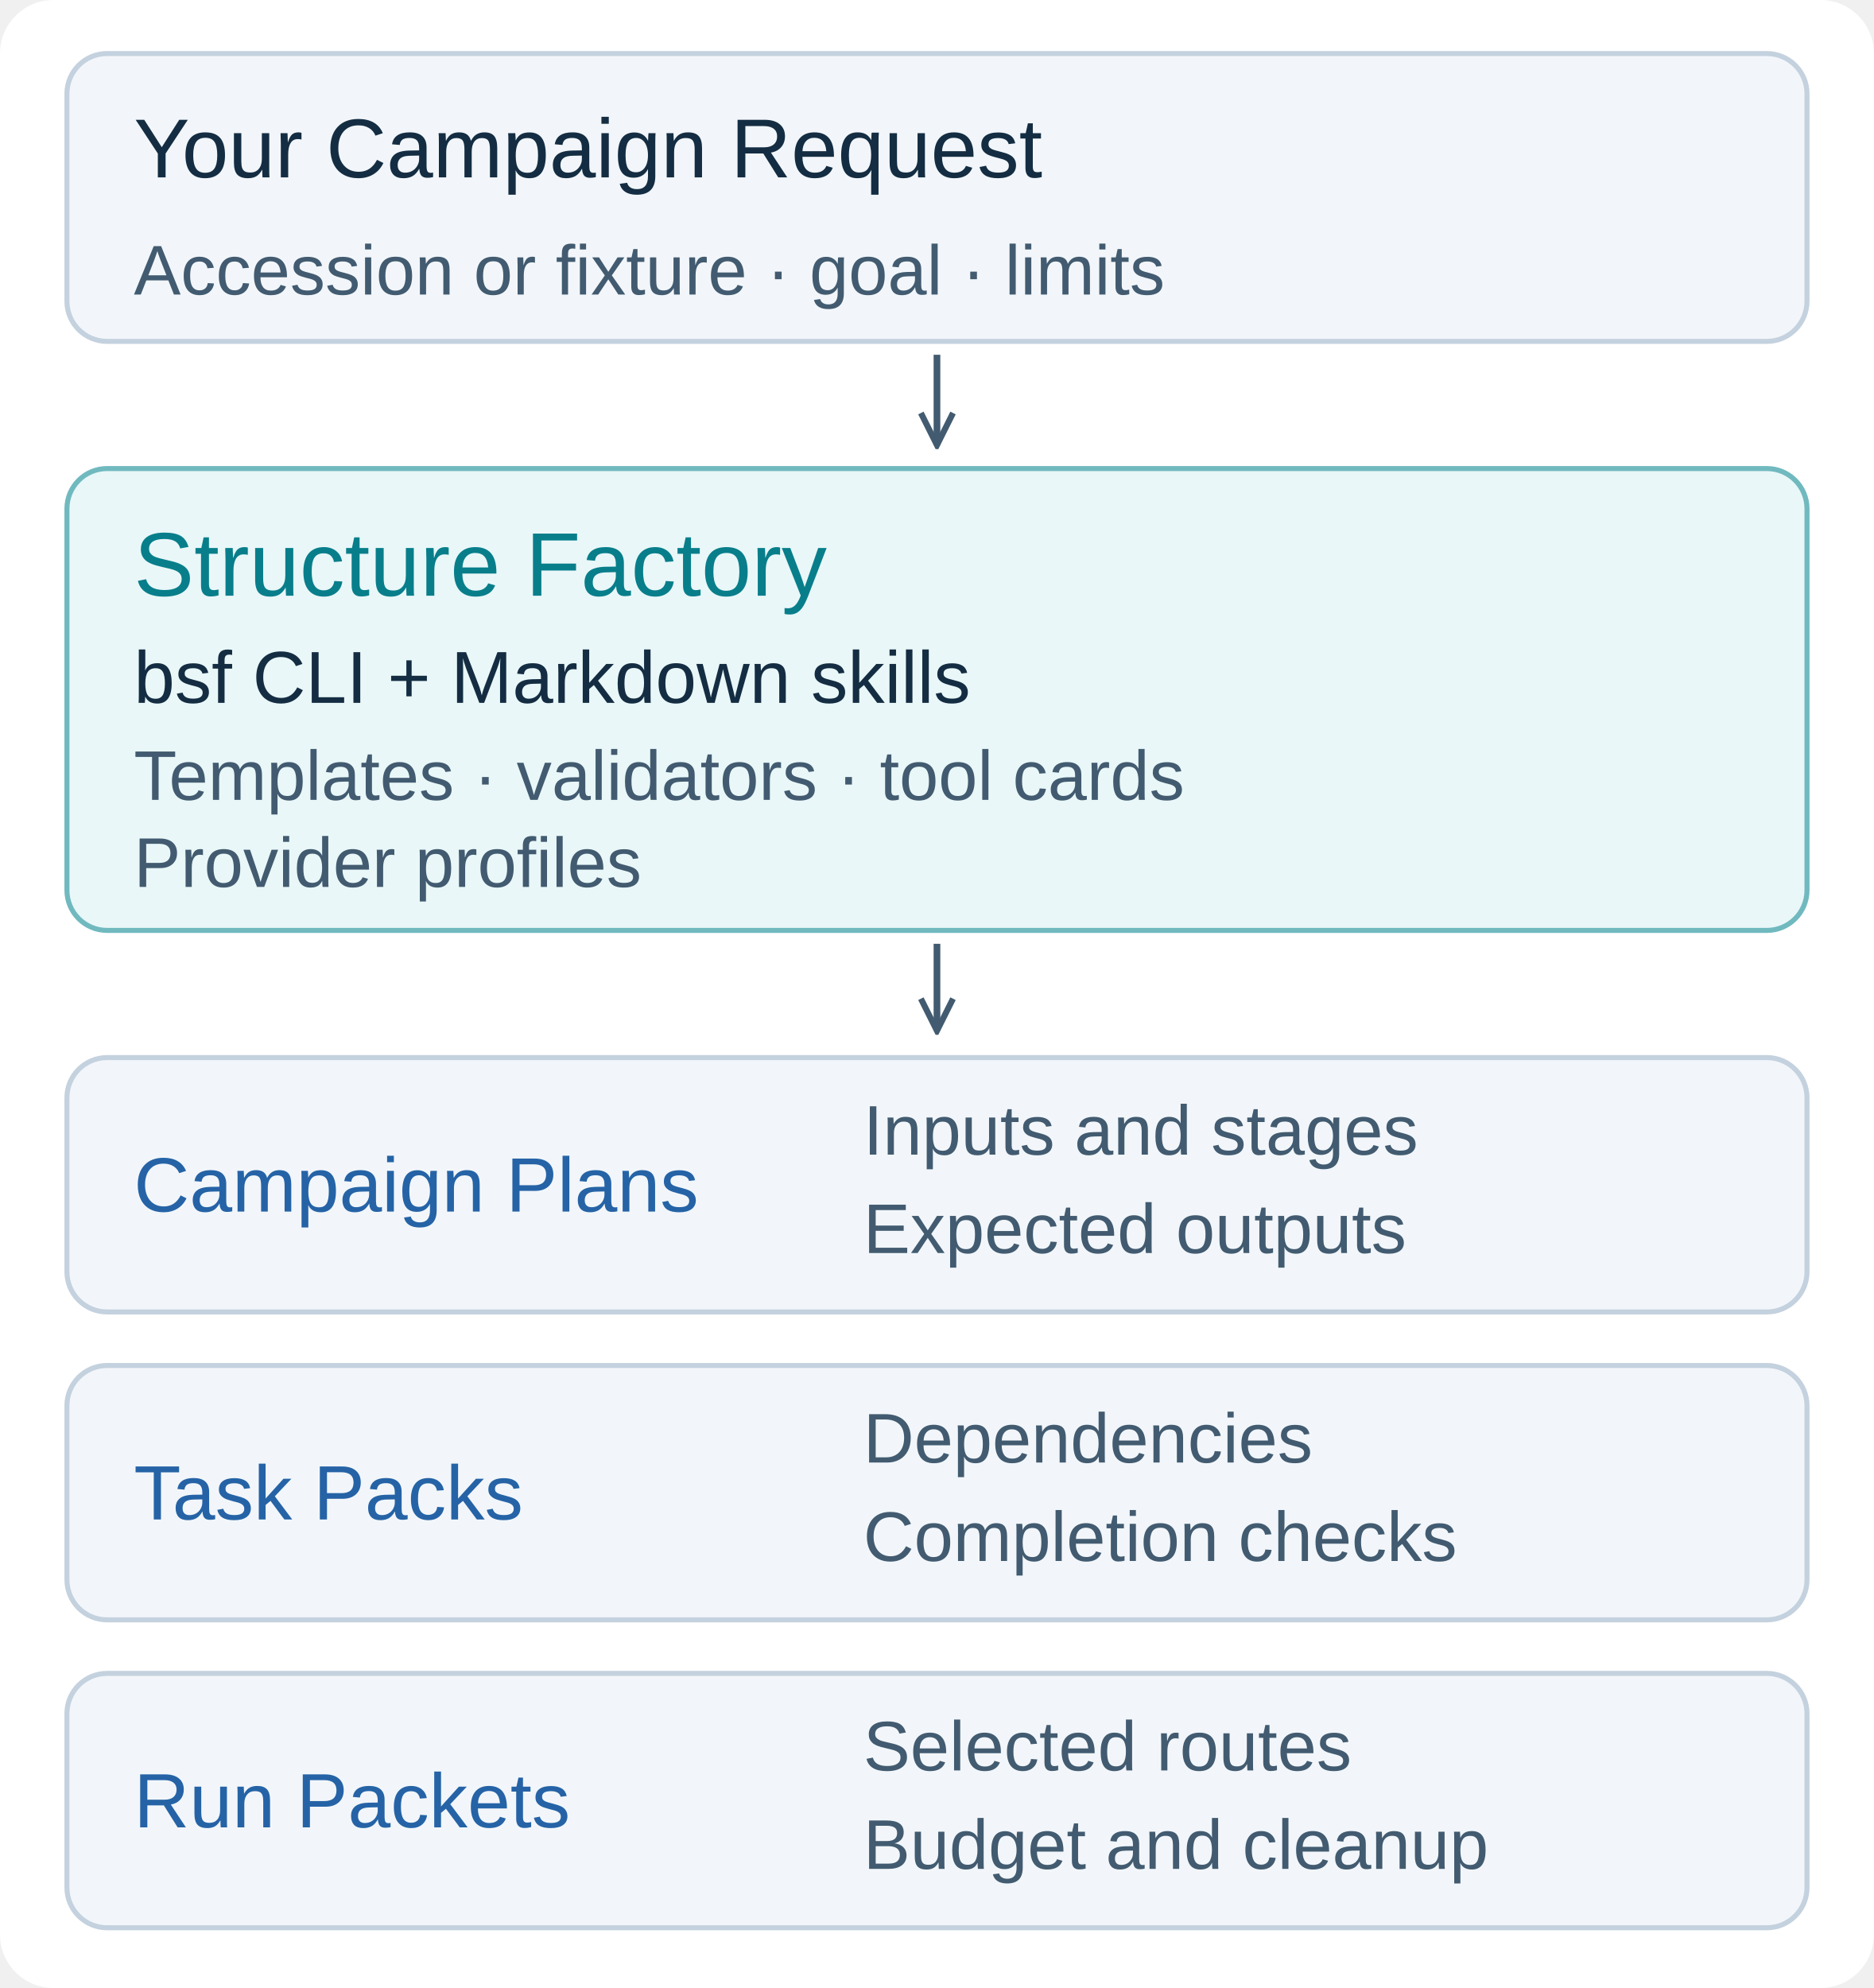
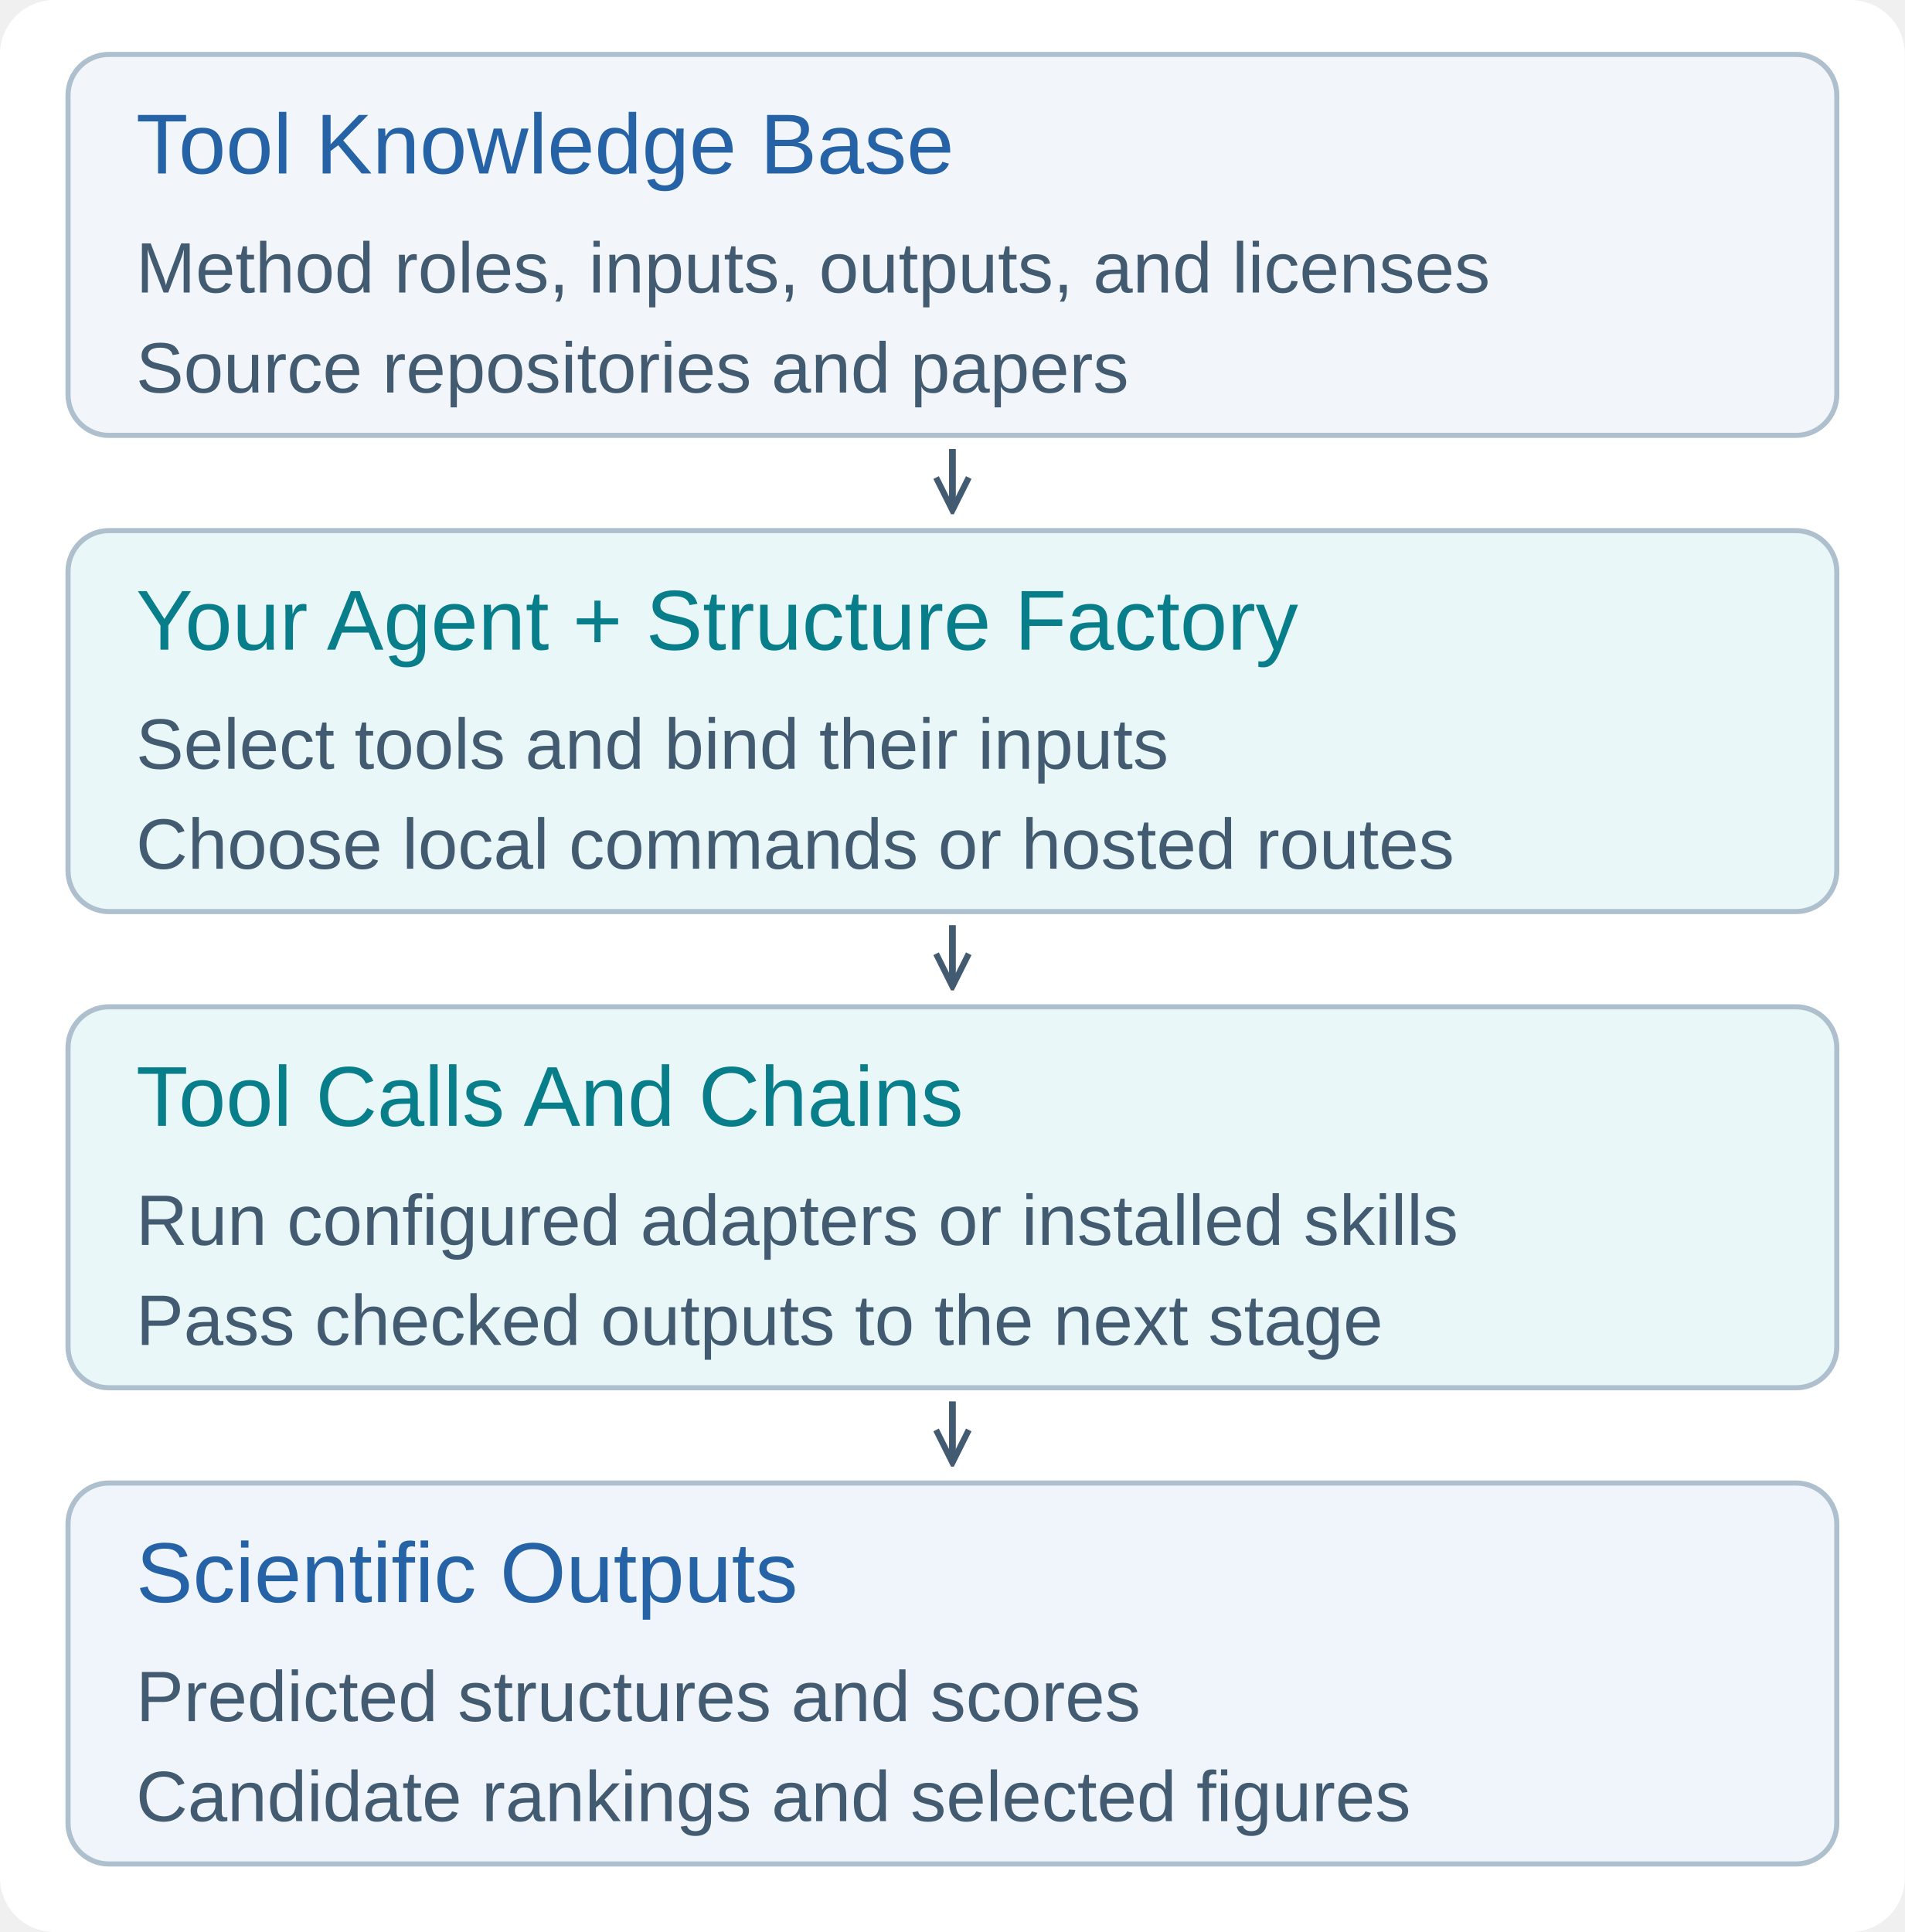
- <svg xmlns="http://www.w3.org/2000/svg" width="560" height="594" viewBox="0 0 560 594" role="img" aria-labelledby="title desc">
+ <svg xmlns="http://www.w3.org/2000/svg" width="560" height="568" viewBox="0 0 560 568" role="img" aria-labelledby="title desc">
  <defs>
    <marker id="arrow" viewBox="0 0 10 10" refX="9" refY="5" markerWidth="6" markerHeight="6" orient="auto">
      <path d="M1 1 L9 5 L1 9" fill="none" stroke="#425b70" stroke-width="1.5" />
    </marker>
  </defs>
-   <rect width="560" height="594" rx="16" fill="#ffffff" />
+   <rect width="560" height="568" rx="16" fill="#ffffff" />
  <g font-family="Arial, Helvetica, sans-serif">
-     <rect x="20" y="16" width="520" height="86" rx="12" fill="#f2f6fa" stroke="#c4d1de" stroke-width="1.5" />
-     <text x="40" y="53" font-size="25" fill="#142d42">Your Campaign Request</text>
-     <text x="40" y="88" font-size="21" fill="#425b70">Accession or fixture · goal · limits</text>
-     <path d="M280 106 l0 27" fill="none" stroke="#425b70" stroke-width="2" marker-end="url(#arrow)" />
-     <rect x="20" y="140" width="520" height="138" rx="12" fill="#e9f7f8" stroke="#70b9bf" stroke-width="1.5" />
-     <text x="40" y="178" font-size="27" fill="#087e8b">Structure Factory</text>
-     <text x="40" y="210" font-size="22" fill="#142d42">bsf CLI + Markdown skills</text>
-     <text x="40" y="239" font-size="21" fill="#425b70">Templates · validators · tool cards</text>
-     <text x="40" y="265" font-size="21" fill="#425b70">Provider profiles</text>
-     <path d="M280 282 l0 26" fill="none" stroke="#425b70" stroke-width="2" marker-end="url(#arrow)" />
-     <rect x="20" y="316" width="520" height="76" rx="12" fill="#f2f6fa" stroke="#c4d1de" stroke-width="1.5" />
-     <text x="40" y="362" font-size="23" fill="#2563a6">Campaign Plans</text>
-     <text x="258" y="345" font-size="21" fill="#425b70">Inputs and stages</text>
-     <text x="258" y="374.4" font-size="21" fill="#425b70">Expected outputs</text>
-     <rect x="20" y="408" width="520" height="76" rx="12" fill="#f2f6fa" stroke="#c4d1de" stroke-width="1.5" />
-     <text x="40" y="454" font-size="23" fill="#2563a6">Task Packs</text>
-     <text x="258" y="437" font-size="21" fill="#425b70">Dependencies</text>
-     <text x="258" y="466.4" font-size="21" fill="#425b70">Completion checks</text>
-     <rect x="20" y="500" width="520" height="76" rx="12" fill="#f2f6fa" stroke="#c4d1de" stroke-width="1.5" />
-     <text x="40" y="546" font-size="23" fill="#2563a6">Run Packets</text>
-     <text x="258" y="529" font-size="21" fill="#425b70">Selected routes</text>
-     <text x="258" y="558.4" font-size="21" fill="#425b70">Budget and cleanup</text>
+     <rect x="20" y="16" width="520" height="112" rx="12" fill="#f2f6fa" stroke="#aebfce" stroke-width="1.5" />
+     <text x="40" y="51" font-size="25" fill="#2563a6">Tool Knowledge Base</text>
+     <text x="40" y="86" font-size="21" fill="#425b70">Method roles, inputs, outputs, and licenses</text>
+     <text x="40" y="115.4" font-size="21" fill="#425b70">Source repositories and papers</text>
+     <rect x="20" y="156" width="520" height="112" rx="12" fill="#e9f7f8" stroke="#aebfce" stroke-width="1.5" />
+     <text x="40" y="191" font-size="25" fill="#087e8b">Your Agent + Structure Factory</text>
+     <text x="40" y="226" font-size="21" fill="#425b70">Select tools and bind their inputs</text>
+     <text x="40" y="255.4" font-size="21" fill="#425b70">Choose local commands or hosted routes</text>
+     <rect x="20" y="296" width="520" height="112" rx="12" fill="#e9f7f8" stroke="#aebfce" stroke-width="1.5" />
+     <text x="40" y="331" font-size="25" fill="#087e8b">Tool Calls And Chains</text>
+     <text x="40" y="366" font-size="21" fill="#425b70">Run configured adapters or installed skills</text>
+     <text x="40" y="395.4" font-size="21" fill="#425b70">Pass checked outputs to the next stage</text>
+     <rect x="20" y="436" width="520" height="112" rx="12" fill="#f0f5fc" stroke="#aebfce" stroke-width="1.5" />
+     <text x="40" y="471" font-size="25" fill="#2563a6">Scientific Outputs</text>
+     <text x="40" y="506" font-size="21" fill="#425b70">Predicted structures and scores</text>
+     <text x="40" y="535.4" font-size="21" fill="#425b70">Candidate rankings and selected figures</text>
+     <path d="M280 132 l0 18" fill="none" stroke="#425b70" stroke-width="2" marker-end="url(#arrow)" />
+     <path d="M280 272 l0 18" fill="none" stroke="#425b70" stroke-width="2" marker-end="url(#arrow)" />
+     <path d="M280 412 l0 18" fill="none" stroke="#425b70" stroke-width="2" marker-end="url(#arrow)" />
  </g>
</svg>
